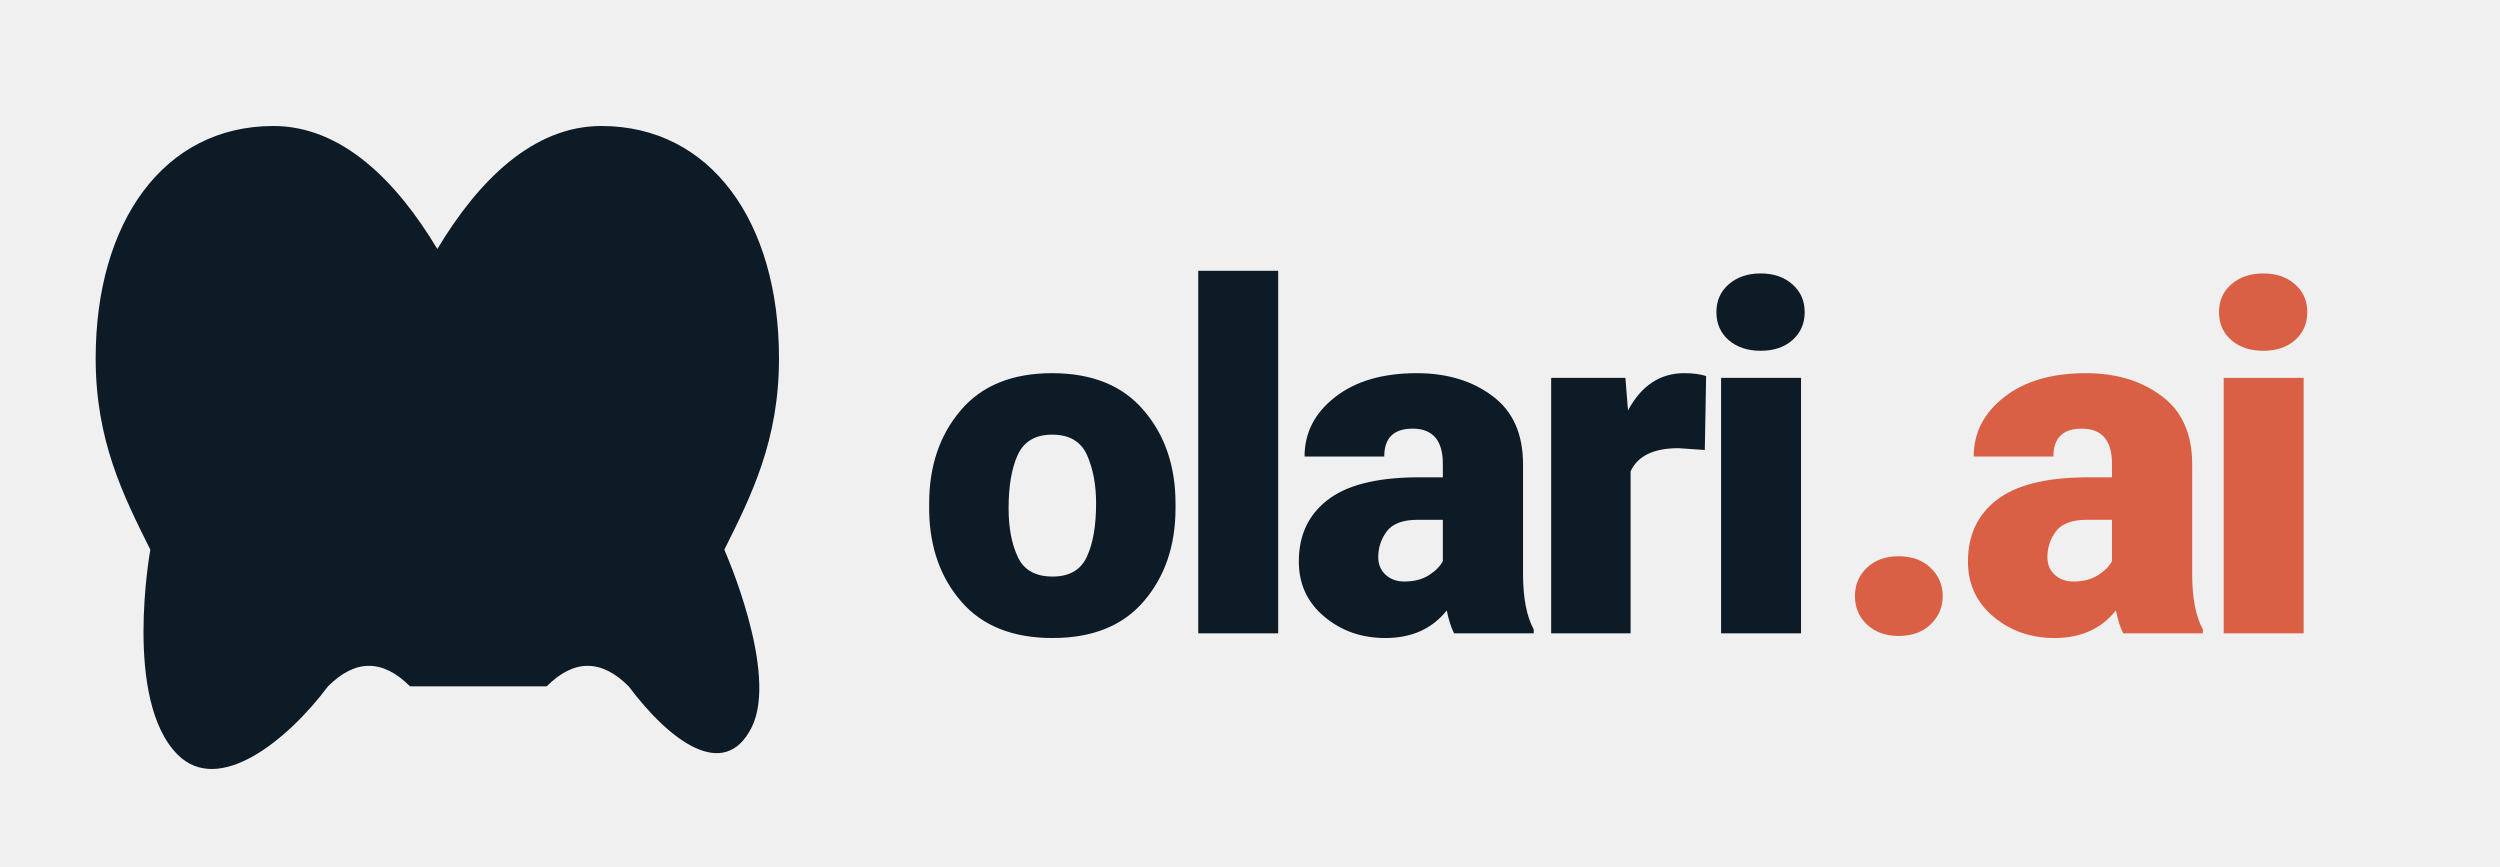
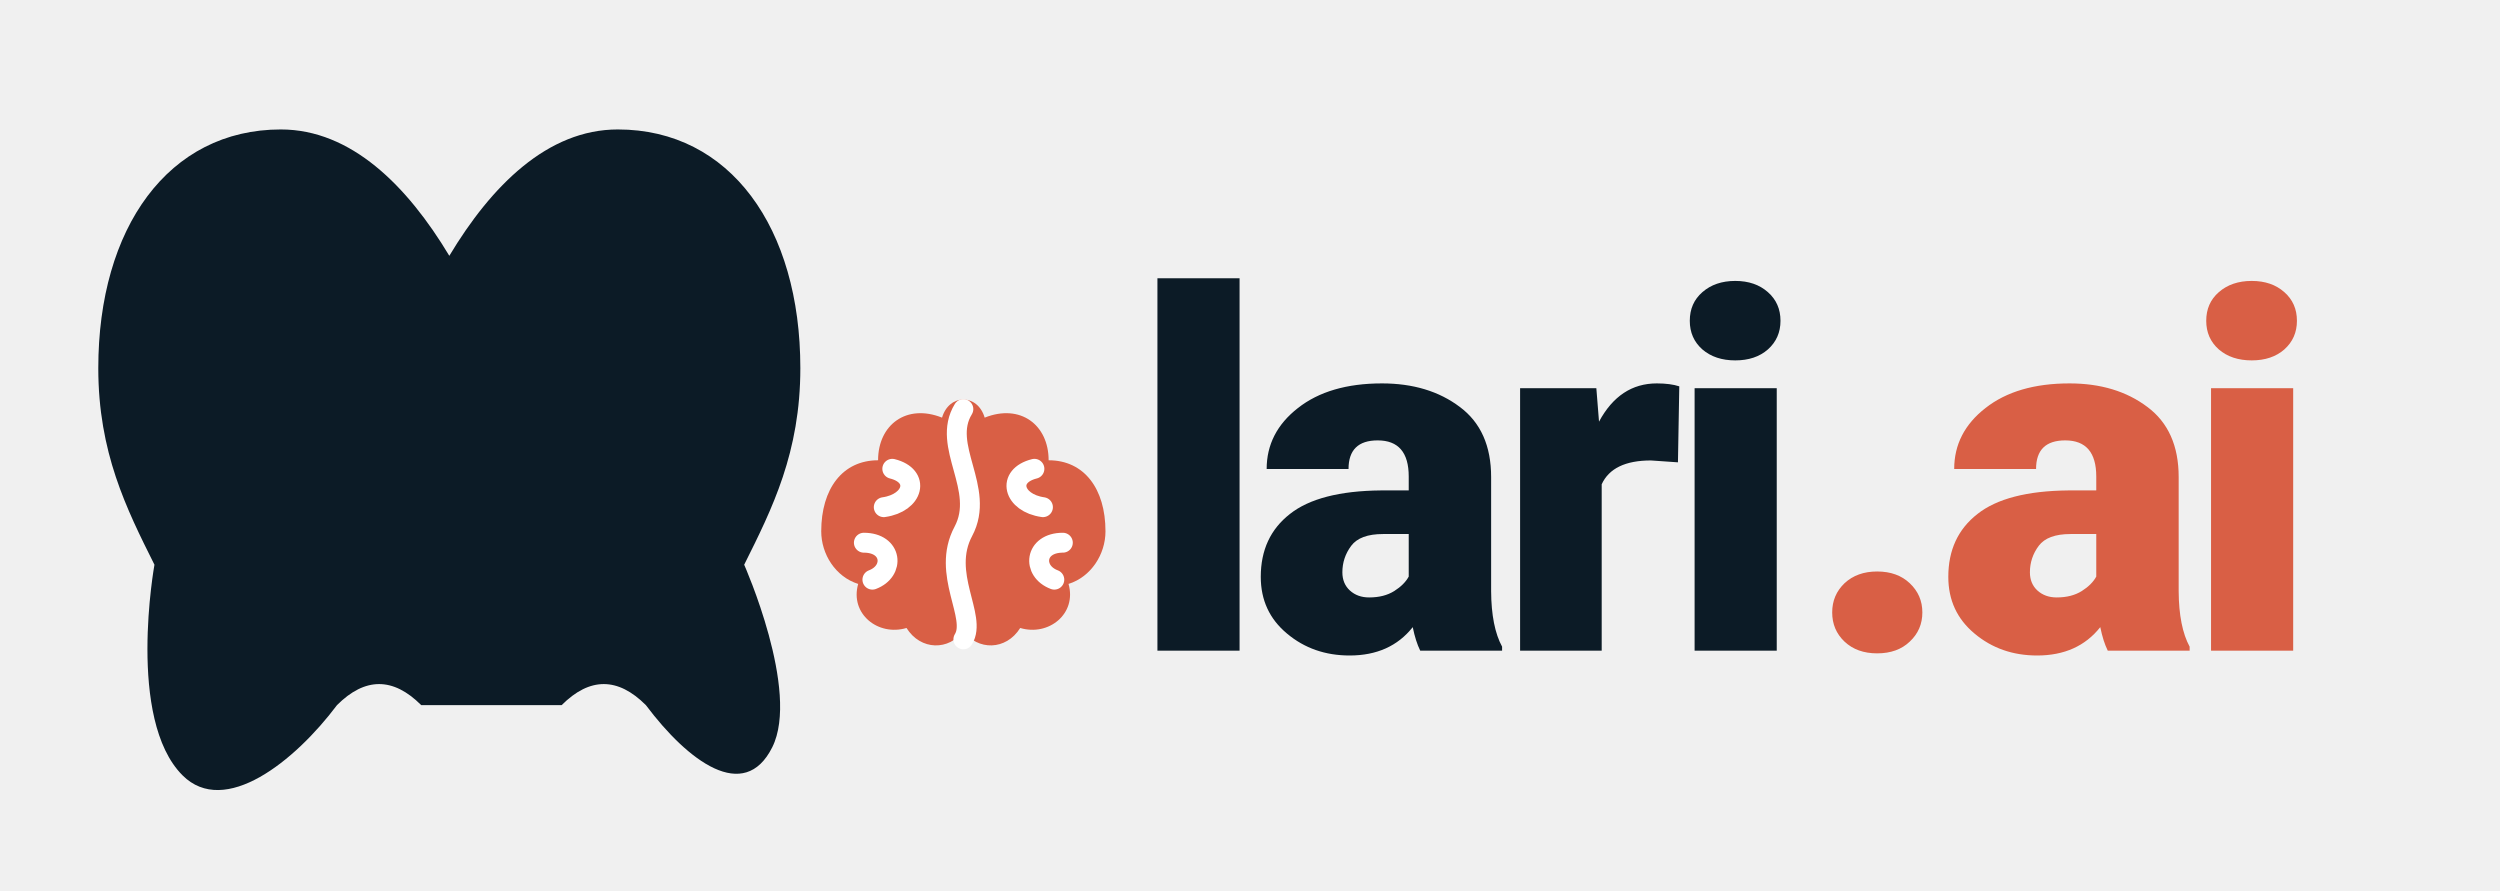
- <svg xmlns="http://www.w3.org/2000/svg" width="150" height="52" viewBox="0 0 150 52" fill="none" role="img" aria-label="molari.ai">
+ <svg xmlns="http://www.w3.org/2000/svg" width="146" height="52" viewBox="0 0 146 52" fill="none" role="img" aria-label="molari.ai">
  <g transform="translate(0,1) scale(0.82)">
    <path d="M20 8 C12 8 7 15 7 25 C7 31 9 35 11 39 C11 39 9 50 13 54 C16 57 21 53 24 49 C26 47 28 47 30 49 L40 49 C42 47 44 47 46 49 C49 53 53 56 55 52 C57 48 53 39 53 39 C55 35 57 31 57 25 C57 15 52 8 44 8 C39 8 35 12 32 17 C29 12 25 8 20 8 Z" fill="#0C1B26" />
  </g>
-   <text x="55" y="38" font-family="'Plus Jakarta Sans', -apple-system, BlinkMacSystemFont, 'Segoe UI', Roboto, sans-serif" font-size="29" font-weight="800" letter-spacing="-1" fill="#0C1B26">olari<tspan fill="#D95F45">.ai</tspan>
+   <g transform="translate(29.7,5.3) scale(0.83)">
+     <path d="M22,31 C22,28 23.5,26 26,26 C26,23.5 28,22 30.5,23 C31,21.3 33,21.3 33.5,23 C36,22 38,23.5 38,26 C40.5,26 42,28 42,31 C42,32.6 41,34.2 39.4,34.7 C40,36.8 38,38.4 36,37.8 C35,39.4 33,39.4 32,38 C31,39.4 29,39.4 28,37.8 C26,38.4 24,36.8 24.6,34.7 C23,34.2 22,32.6 22,31 Z" fill="#D95F45" />
+     <g fill="none" stroke="#fff" stroke-width="1.4" stroke-linecap="round">
+       <path d="M32,22.4 C30.4,25 33.6,28 32,31 C30.4,34 33,37 32,38.6" />
+       <path d="M27,26.6 C29,27.1 28.5,29 26.4,29.3" />
+       <path d="M25,31.8 C27,31.8 27.2,33.8 25.6,34.4" />
+       <path d="M37,26.6 C35,27.1 35.5,29 37.6,29.3" />
+       <path d="M39,31.8 C37,31.8 36.8,33.8 38.4,34.4" />
+     </g>
+   </g>
+   <text x="66" y="38" font-family="'Plus Jakarta Sans', -apple-system, BlinkMacSystemFont, 'Segoe UI', Roboto, sans-serif" font-size="29" font-weight="800" letter-spacing="-1" fill="#0C1B26">lari<tspan fill="#D95F45">.ai</tspan>
  </text>
</svg>
